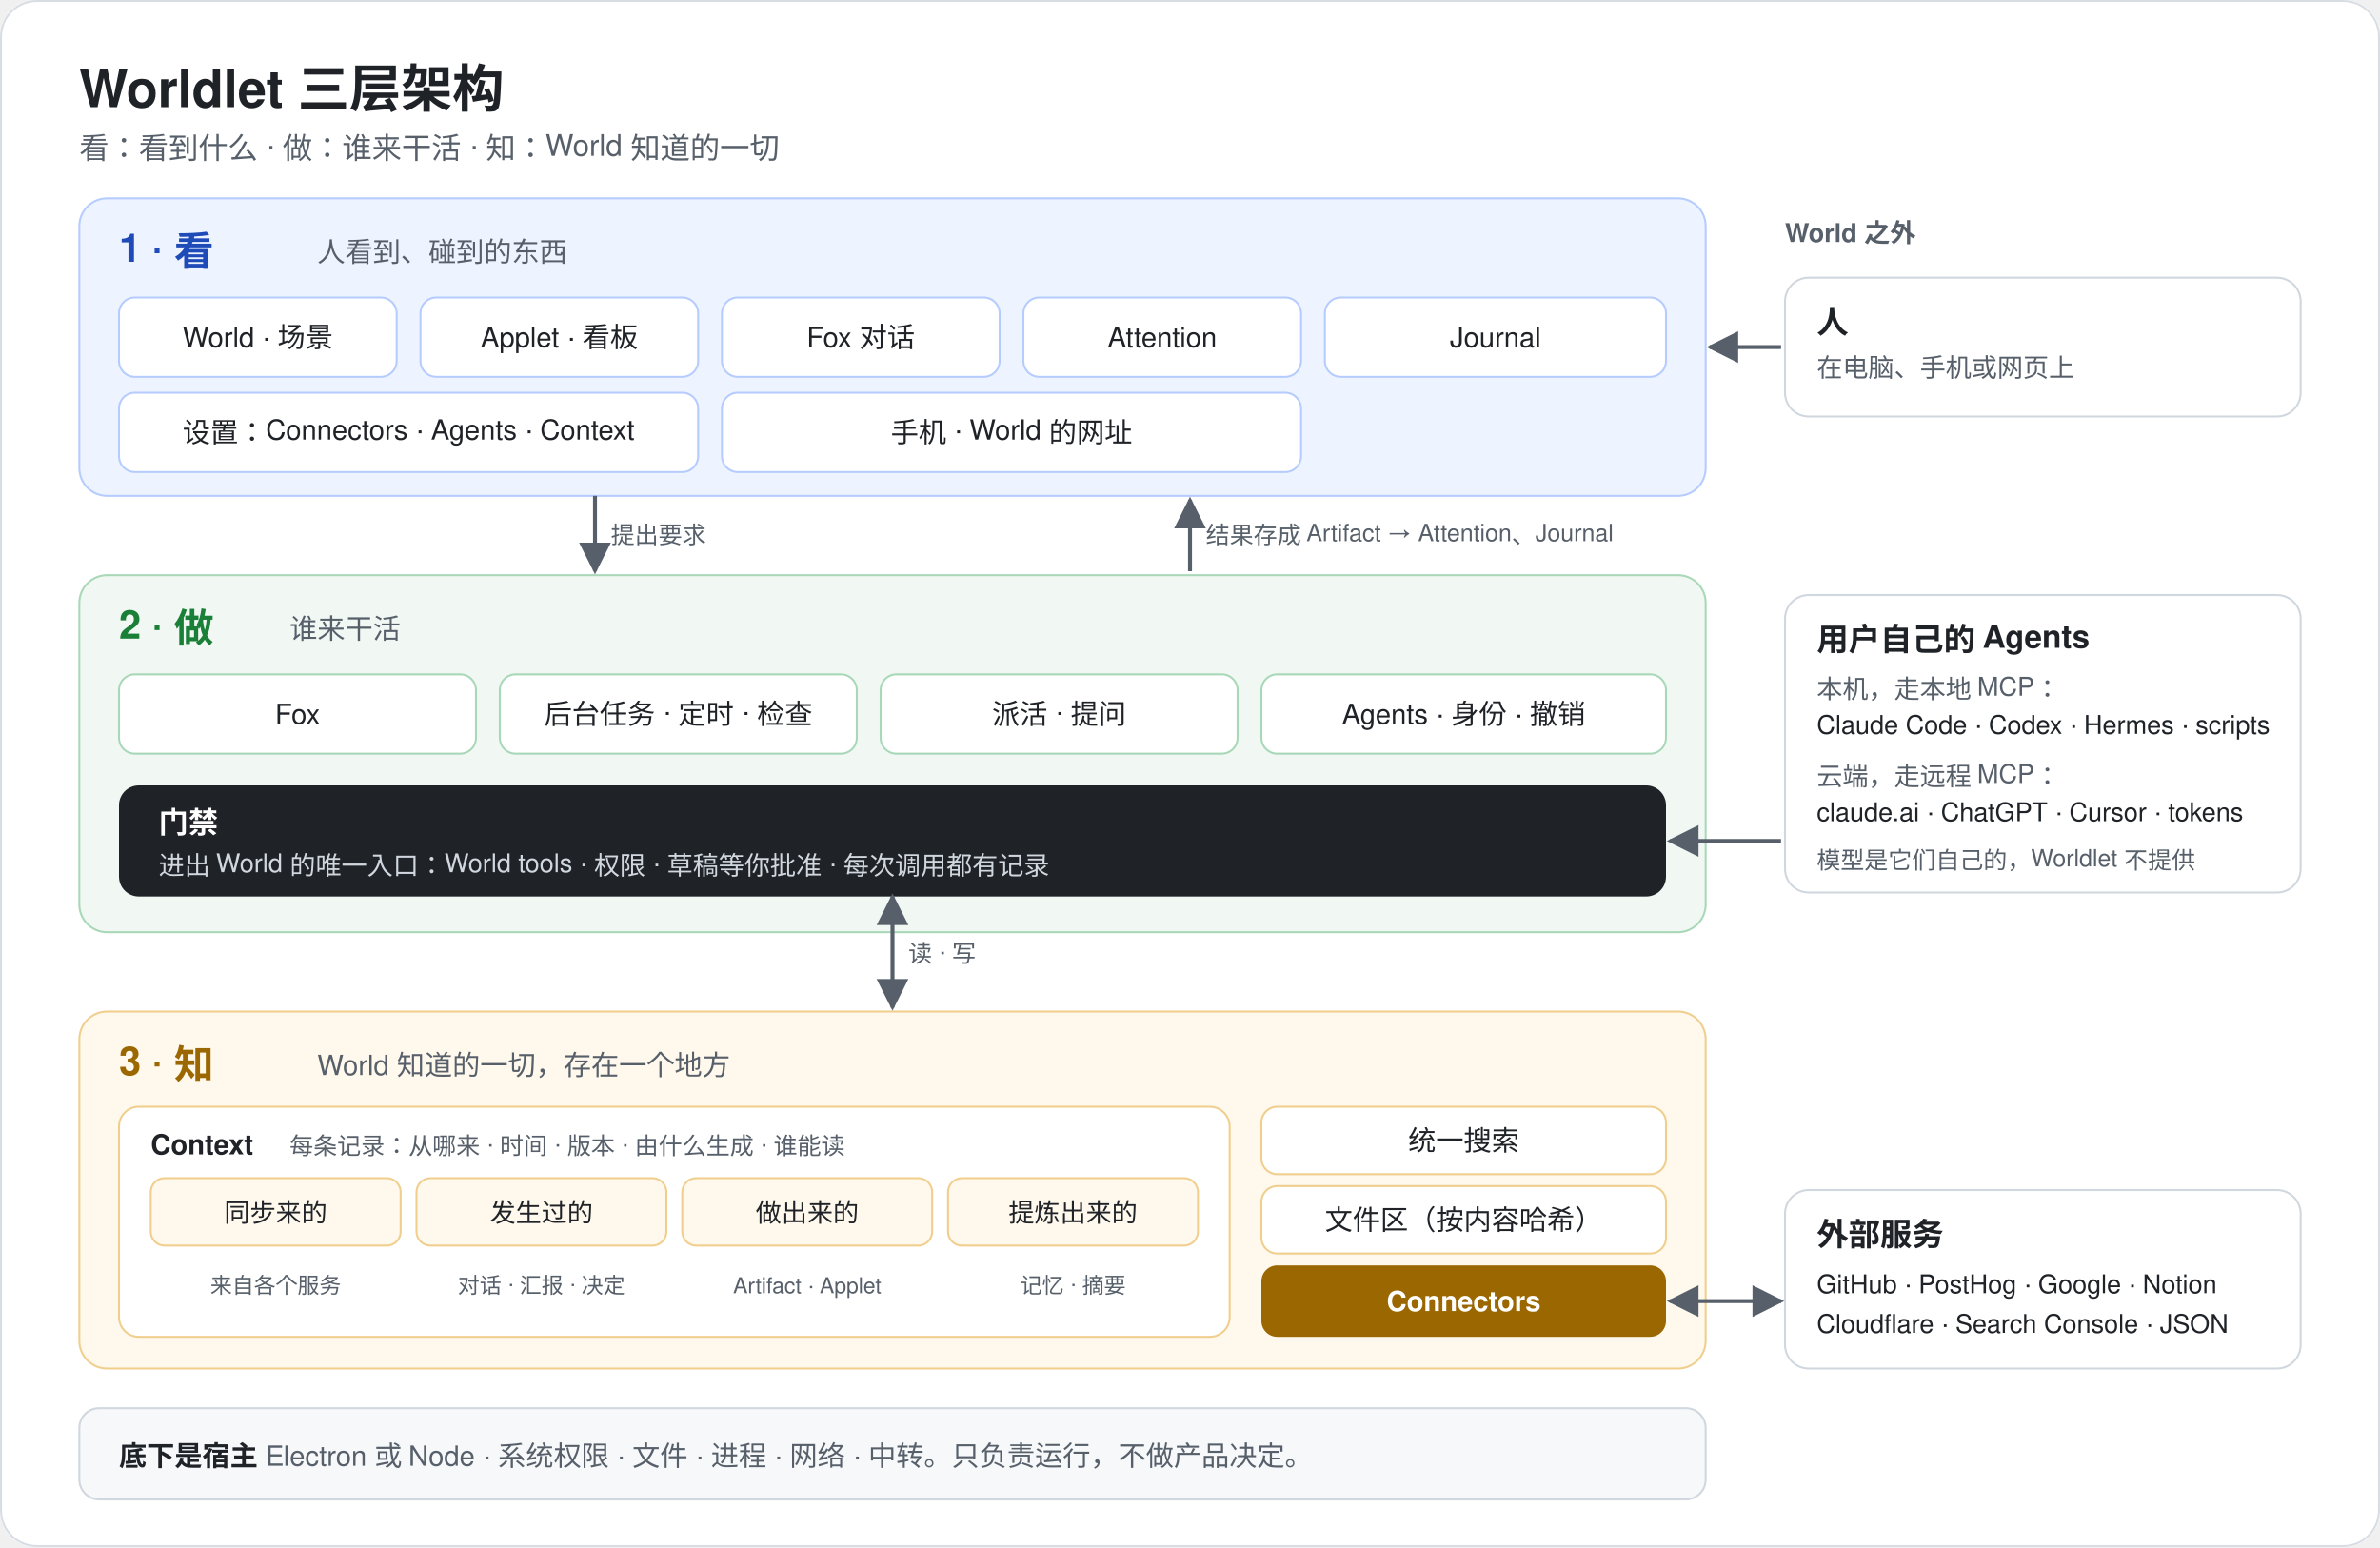
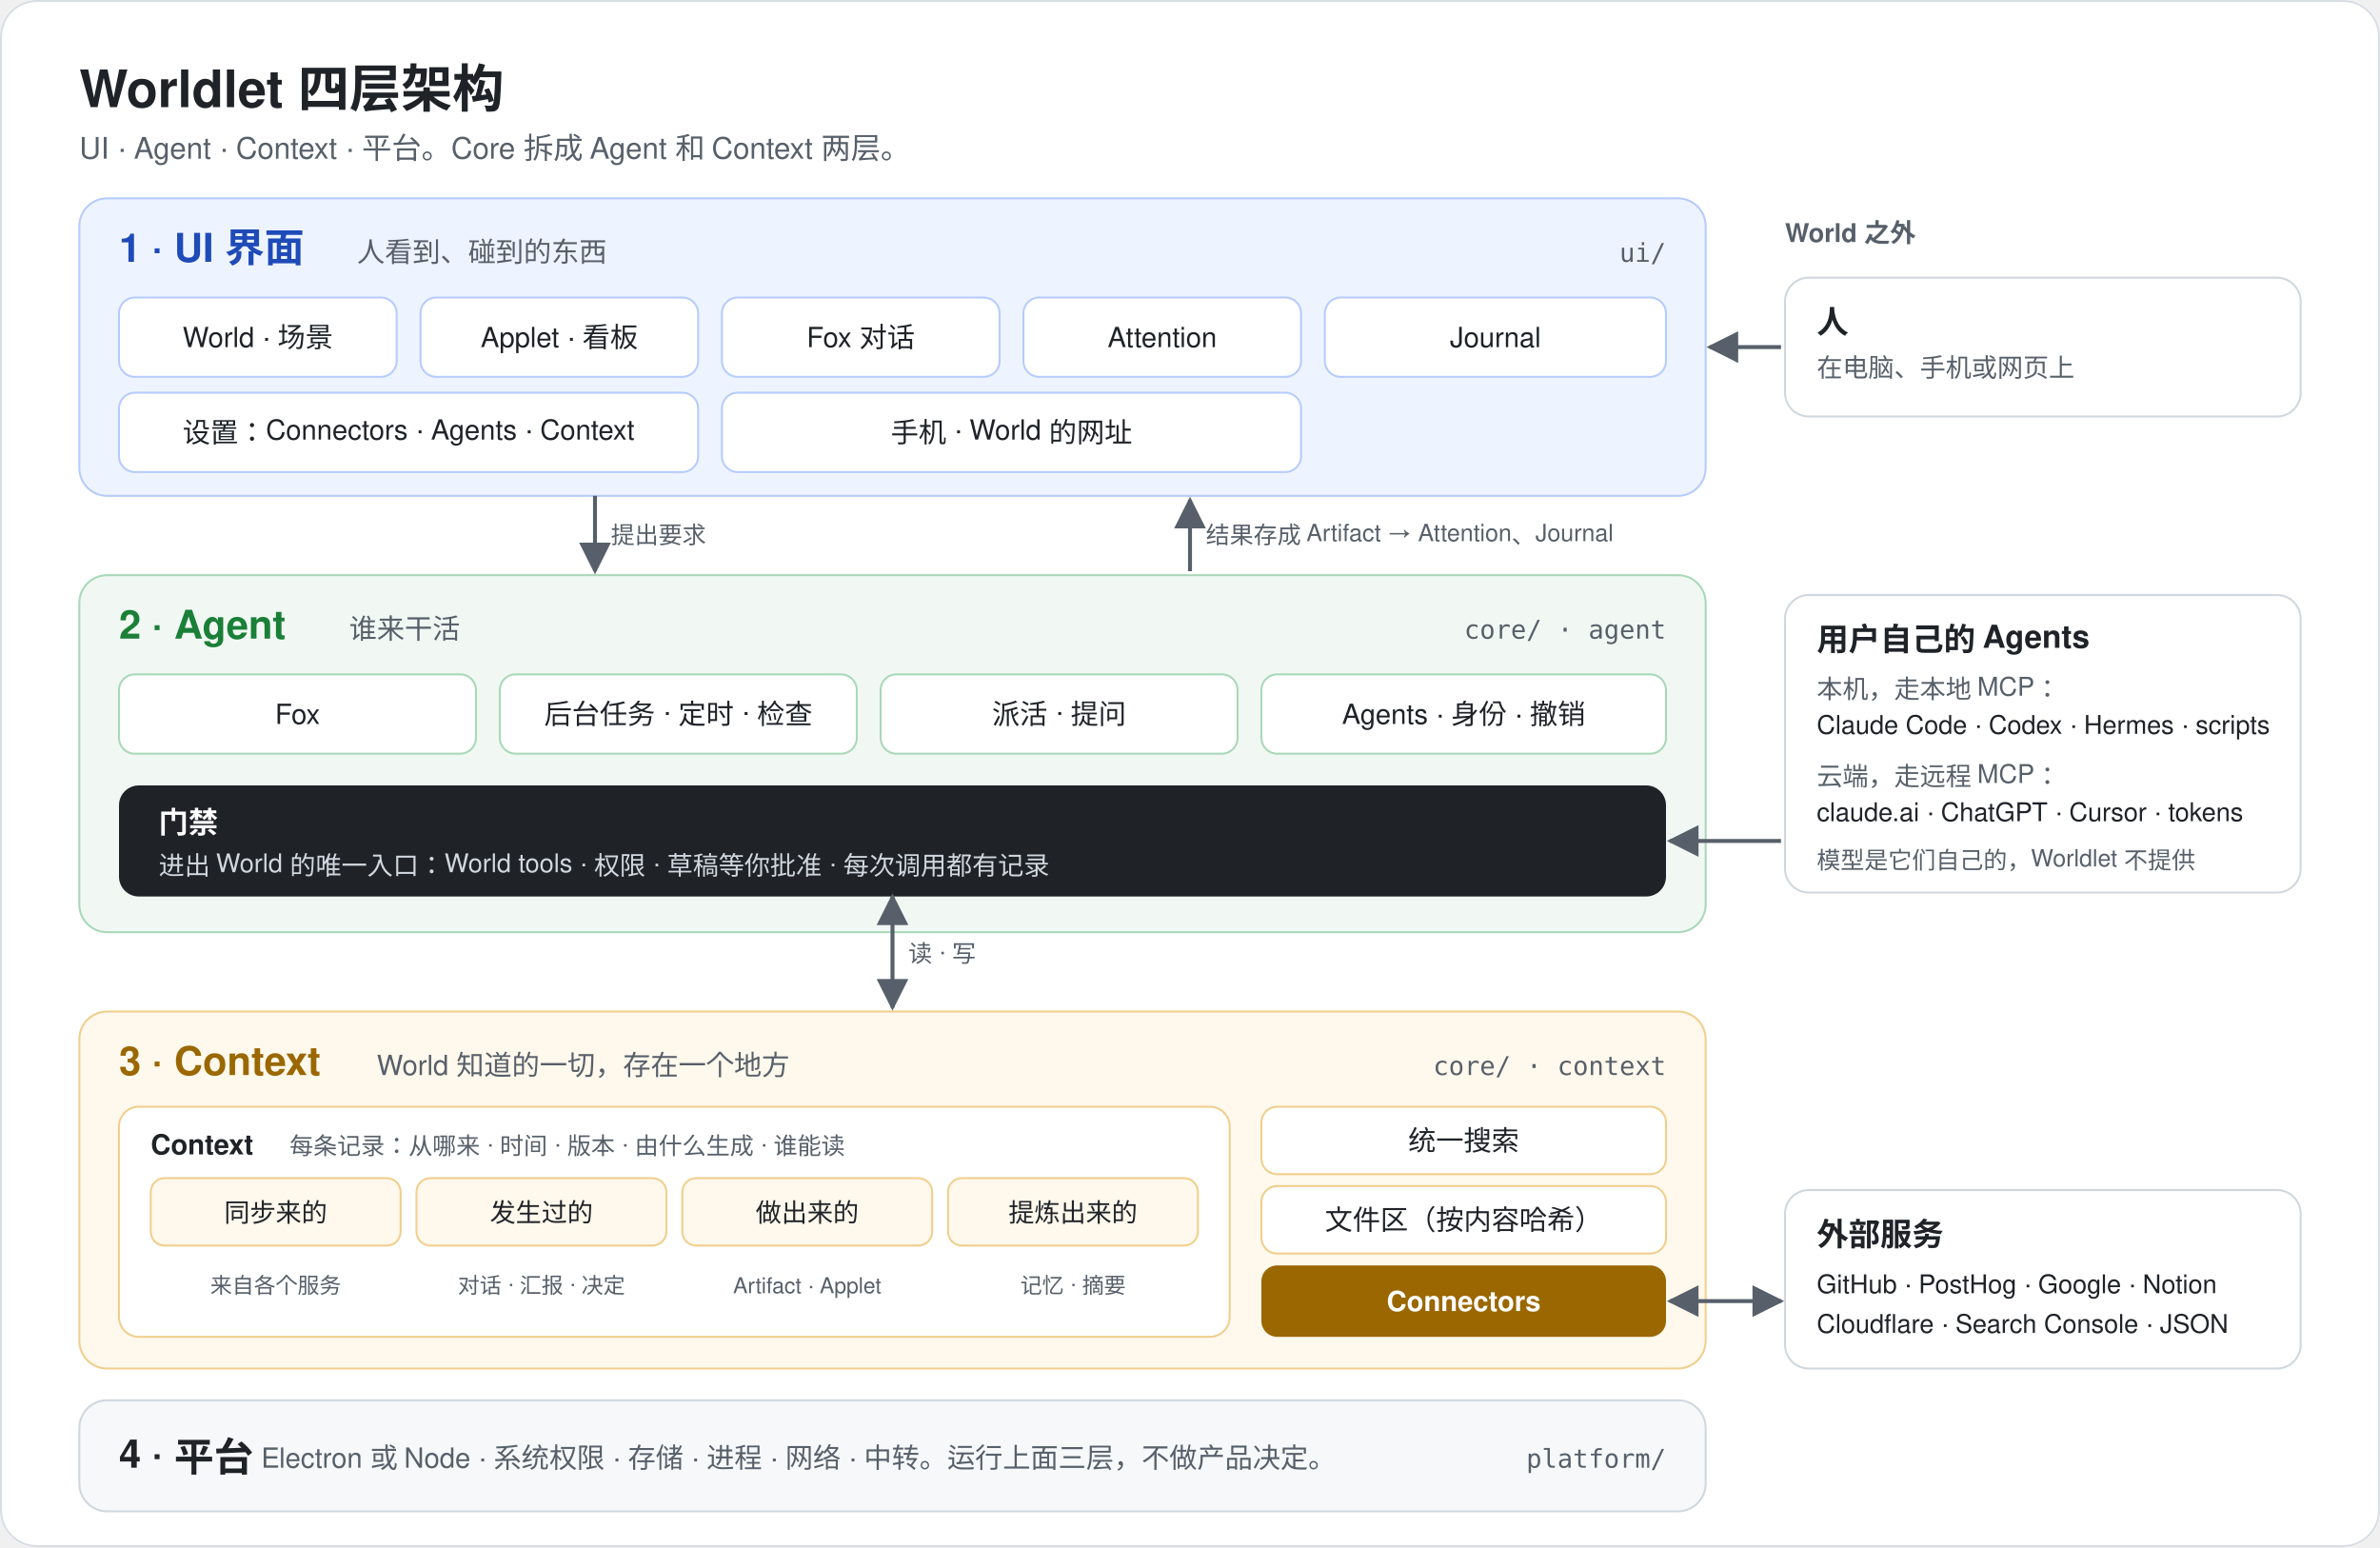
<svg xmlns="http://www.w3.org/2000/svg" width="1200" height="780" viewBox="0 0 1200 780" font-family="-apple-system, 'Segoe UI', Helvetica, Arial, sans-serif">
  <defs>
    <marker id="ar" viewBox="0 0 10 10" refX="9" refY="5" markerWidth="8" markerHeight="8" orient="auto-start-reverse">
      <path d="M0 0L10 5L0 10z" fill="#57606A" />
    </marker>
  </defs>
  <rect width="1200" height="780" rx="18" fill="#FFFFFF" />
  <rect x="0.5" y="0.5" width="1199" height="779" rx="18" fill="none" stroke="#D8DDE4" />
-   <text x="40" y="54" font-size="26" font-weight="700" fill="#1F2328">Worldlet 三层架构</text>
-   <text x="40" y="80" font-size="15" fill="#57606A">看：看到什么 · 做：谁来干活 · 知：World 知道的一切</text>
+   <text x="40" y="54" font-size="26" font-weight="700" fill="#1F2328">Worldlet 四层架构</text>
+   <text x="40" y="80" font-size="15" fill="#57606A">UI · Agent · Context · 平台。Core 拆成 Agent 和 Context 两层。</text>
  <rect x="40" y="100" width="820" height="150" rx="14" fill="#EEF4FF" stroke="#B6CCFE" />
-   <text x="60" y="132" font-size="20" font-weight="800" fill="#1F4BB8">1 · 看</text>
-   <text x="160" y="132" font-size="14" fill="#57606A">人看到、碰到的东西</text>
+   <text x="60" y="132" font-size="20" font-weight="800" fill="#1F4BB8">1 · UI 界面</text>
+   <text x="180" y="132" font-size="14" fill="#57606A">人看到、碰到的东西</text>
  <g font-size="14" fill="#1F2328" text-anchor="middle">
    <rect x="60" y="150" width="140" height="40" rx="8" fill="#FFFFFF" stroke="#B6CCFE" />
    <text x="130" y="175">World · 场景</text>
    <rect x="212" y="150" width="140" height="40" rx="8" fill="#FFFFFF" stroke="#B6CCFE" />
    <text x="282" y="175">Applet · 看板</text>
    <rect x="364" y="150" width="140" height="40" rx="8" fill="#FFFFFF" stroke="#B6CCFE" />
    <text x="434" y="175">Fox 对话</text>
    <rect x="516" y="150" width="140" height="40" rx="8" fill="#FFFFFF" stroke="#B6CCFE" />
    <text x="586" y="175">Attention</text>
    <rect x="668" y="150" width="172" height="40" rx="8" fill="#FFFFFF" stroke="#B6CCFE" />
    <text x="754" y="175">Journal</text>
    <rect x="60" y="198" width="292" height="40" rx="8" fill="#FFFFFF" stroke="#B6CCFE" />
    <text x="206" y="223">设置：Connectors · Agents · Context</text>
    <rect x="364" y="198" width="292" height="40" rx="8" fill="#FFFFFF" stroke="#B6CCFE" />
    <text x="510" y="223">手机 · World 的网址</text>
  </g>
+   <text x="840" y="132" font-size="13" font-family="ui-monospace, Menlo, monospace" fill="#57606A" text-anchor="end">ui/</text>
  <rect x="40" y="290" width="820" height="180" rx="14" fill="#F1F8F3" stroke="#A9D8B8" />
-   <text x="60" y="322" font-size="20" font-weight="800" fill="#1A7F37">2 · 做</text>
-   <text x="146" y="322" font-size="14" fill="#57606A">谁来干活</text>
+   <text x="60" y="322" font-size="20" font-weight="800" fill="#1A7F37">2 · Agent</text>
+   <text x="176" y="322" font-size="14" fill="#57606A">谁来干活</text>
  <g font-size="14" fill="#1F2328" text-anchor="middle">
    <rect x="60" y="340" width="180" height="40" rx="8" fill="#FFFFFF" stroke="#A9D8B8" />
    <text x="150" y="365">Fox</text>
    <rect x="252" y="340" width="180" height="40" rx="8" fill="#FFFFFF" stroke="#A9D8B8" />
    <text x="342" y="365">后台任务 · 定时 · 检查</text>
    <rect x="444" y="340" width="180" height="40" rx="8" fill="#FFFFFF" stroke="#A9D8B8" />
    <text x="534" y="365">派活 · 提问</text>
    <rect x="636" y="340" width="204" height="40" rx="8" fill="#FFFFFF" stroke="#A9D8B8" />
    <text x="738" y="365">Agents · 身份 · 撤销</text>
  </g>
+   <text x="840" y="322" font-size="13" font-family="ui-monospace, Menlo, monospace" fill="#57606A" text-anchor="end">core/ · agent</text>
  <rect x="60" y="396" width="780" height="56" rx="10" fill="#1F2328" />
  <text x="80" y="420" font-size="15" font-weight="800" fill="#FFFFFF">门禁</text>
  <text x="80" y="441" font-size="13" fill="#D0D7DE">进出 World 的唯一入口：World tools · 权限 · 草稿等你批准 · 每次调用都有记录</text>
  <rect x="40" y="510" width="820" height="180" rx="14" fill="#FFF8EC" stroke="#F0CF8E" />
-   <text x="60" y="542" font-size="20" font-weight="800" fill="#9A6700">3 · 知</text>
-   <text x="160" y="542" font-size="14" fill="#57606A">World 知道的一切，存在一个地方</text>
+   <text x="60" y="542" font-size="20" font-weight="800" fill="#9A6700">3 · Context</text>
+   <text x="190" y="542" font-size="14" fill="#57606A">World 知道的一切，存在一个地方</text>
+   <text x="840" y="542" font-size="13" font-family="ui-monospace, Menlo, monospace" fill="#57606A" text-anchor="end">core/ · context</text>
  <rect x="60" y="558" width="560" height="116" rx="10" fill="#FFFFFF" stroke="#F0CF8E" />
  <text x="76" y="582" font-size="14" font-weight="700" fill="#1F2328">Context</text>
  <text x="146" y="582" font-size="12" fill="#57606A">每条记录：从哪来 · 时间 · 版本 · 由什么生成 · 谁能读</text>
  <g font-size="13" fill="#1F2328" text-anchor="middle">
    <rect x="76" y="594" width="126" height="34" rx="7" fill="#FFF8EC" stroke="#F0CF8E" />
    <text x="139" y="616">同步来的</text>
    <rect x="210" y="594" width="126" height="34" rx="7" fill="#FFF8EC" stroke="#F0CF8E" />
    <text x="273" y="616">发生过的</text>
    <rect x="344" y="594" width="126" height="34" rx="7" fill="#FFF8EC" stroke="#F0CF8E" />
    <text x="407" y="616">做出来的</text>
    <rect x="478" y="594" width="126" height="34" rx="7" fill="#FFF8EC" stroke="#F0CF8E" />
    <text x="541" y="616">提炼出来的</text>
    <text x="139" y="652" font-size="11" fill="#57606A">来自各个服务</text>
    <text x="273" y="652" font-size="11" fill="#57606A">对话 · 汇报 · 决定</text>
    <text x="407" y="652" font-size="11" fill="#57606A">Artifact · Applet</text>
    <text x="541" y="652" font-size="11" fill="#57606A">记忆 · 摘要</text>
  </g>
  <g font-size="14" fill="#1F2328" text-anchor="middle">
    <rect x="636" y="558" width="204" height="34" rx="8" fill="#FFFFFF" stroke="#F0CF8E" />
    <text x="738" y="580">统一搜索</text>
    <rect x="636" y="598" width="204" height="34" rx="8" fill="#FFFFFF" stroke="#F0CF8E" />
    <text x="738" y="620">文件区（按内容哈希）</text>
    <rect x="636" y="638" width="204" height="36" rx="8" fill="#9A6700" />
    <text x="738" y="661" fill="#FFFFFF" font-weight="700">Connectors</text>
  </g>
-   <rect x="40" y="710" width="820" height="46" rx="10" fill="#F6F8FA" stroke="#D0D7DE" />
-   <text x="60" y="739" font-size="14" fill="#57606A">
-     <tspan font-weight="700" fill="#1F2328">底下是宿主</tspan>  Electron 或 Node · 系统权限 · 文件 · 进程 · 网络 · 中转。只负责运行，不做产品决定。</text>
+   <rect x="40" y="706" width="820" height="56" rx="14" fill="#F6F8FA" stroke="#D0D7DE" />
+   <text x="60" y="740" font-size="14" fill="#57606A">
+     <tspan font-size="20" font-weight="800" fill="#1F2328">4 · 平台</tspan>   Electron 或 Node · 系统权限 · 存储 · 进程 · 网络 · 中转。运行上面三层，不做产品决定。</text>
+   <text x="840" y="740" font-size="13" font-family="ui-monospace, Menlo, monospace" fill="#57606A" text-anchor="end">platform/</text>
  <g stroke="#57606A" stroke-width="2" fill="none">
    <line x1="300" y1="250" x2="300" y2="288" marker-end="url(#ar)" />
    <line x1="600" y1="288" x2="600" y2="252" marker-end="url(#ar)" />
    <line x1="450" y1="452" x2="450" y2="508" marker-start="url(#ar)" marker-end="url(#ar)" />
  </g>
  <g font-size="12" fill="#57606A">
    <text x="308" y="274">提出要求</text>
    <text x="608" y="274">结果存成 Artifact → Attention、Journal</text>
    <text x="458" y="485">读 · 写</text>
  </g>
  <text x="900" y="122" font-size="13" font-weight="700" fill="#57606A">World 之外</text>
  <rect x="900" y="140" width="260" height="70" rx="12" fill="#FFFFFF" stroke="#D0D7DE" />
  <text x="916" y="168" font-size="16" font-weight="700" fill="#1F2328">人</text>
  <text x="916" y="190" font-size="13" fill="#57606A">在电脑、手机或网页上</text>
  <line x1="898" y1="175" x2="862" y2="175" stroke="#57606A" stroke-width="2" marker-end="url(#ar)" />
  <rect x="900" y="300" width="260" height="150" rx="12" fill="#FFFFFF" stroke="#D0D7DE" />
  <text x="916" y="328" font-size="16" font-weight="700" fill="#1F2328">用户自己的 Agents</text>
  <text x="916" y="352" font-size="13" fill="#57606A">本机，走本地 MCP：</text>
  <text x="916" y="370" font-size="13" fill="#1F2328">Claude Code · Codex · Hermes · scripts</text>
  <text x="916" y="396" font-size="13" fill="#57606A">云端，走远程 MCP：</text>
  <text x="916" y="414" font-size="13" fill="#1F2328">claude.ai · ChatGPT · Cursor · tokens</text>
  <text x="916" y="438" font-size="12" fill="#57606A">模型是它们自己的，Worldlet 不提供</text>
  <line x1="898" y1="424" x2="842" y2="424" stroke="#57606A" stroke-width="2" marker-end="url(#ar)" />
  <rect x="900" y="600" width="260" height="90" rx="12" fill="#FFFFFF" stroke="#D0D7DE" />
  <text x="916" y="628" font-size="16" font-weight="700" fill="#1F2328">外部服务</text>
  <text x="916" y="652" font-size="13" fill="#1F2328">GitHub · PostHog · Google · Notion</text>
  <text x="916" y="672" font-size="13" fill="#1F2328">Cloudflare · Search Console · JSON</text>
  <line x1="898" y1="656" x2="842" y2="656" stroke="#57606A" stroke-width="2" marker-start="url(#ar)" marker-end="url(#ar)" />
</svg>
